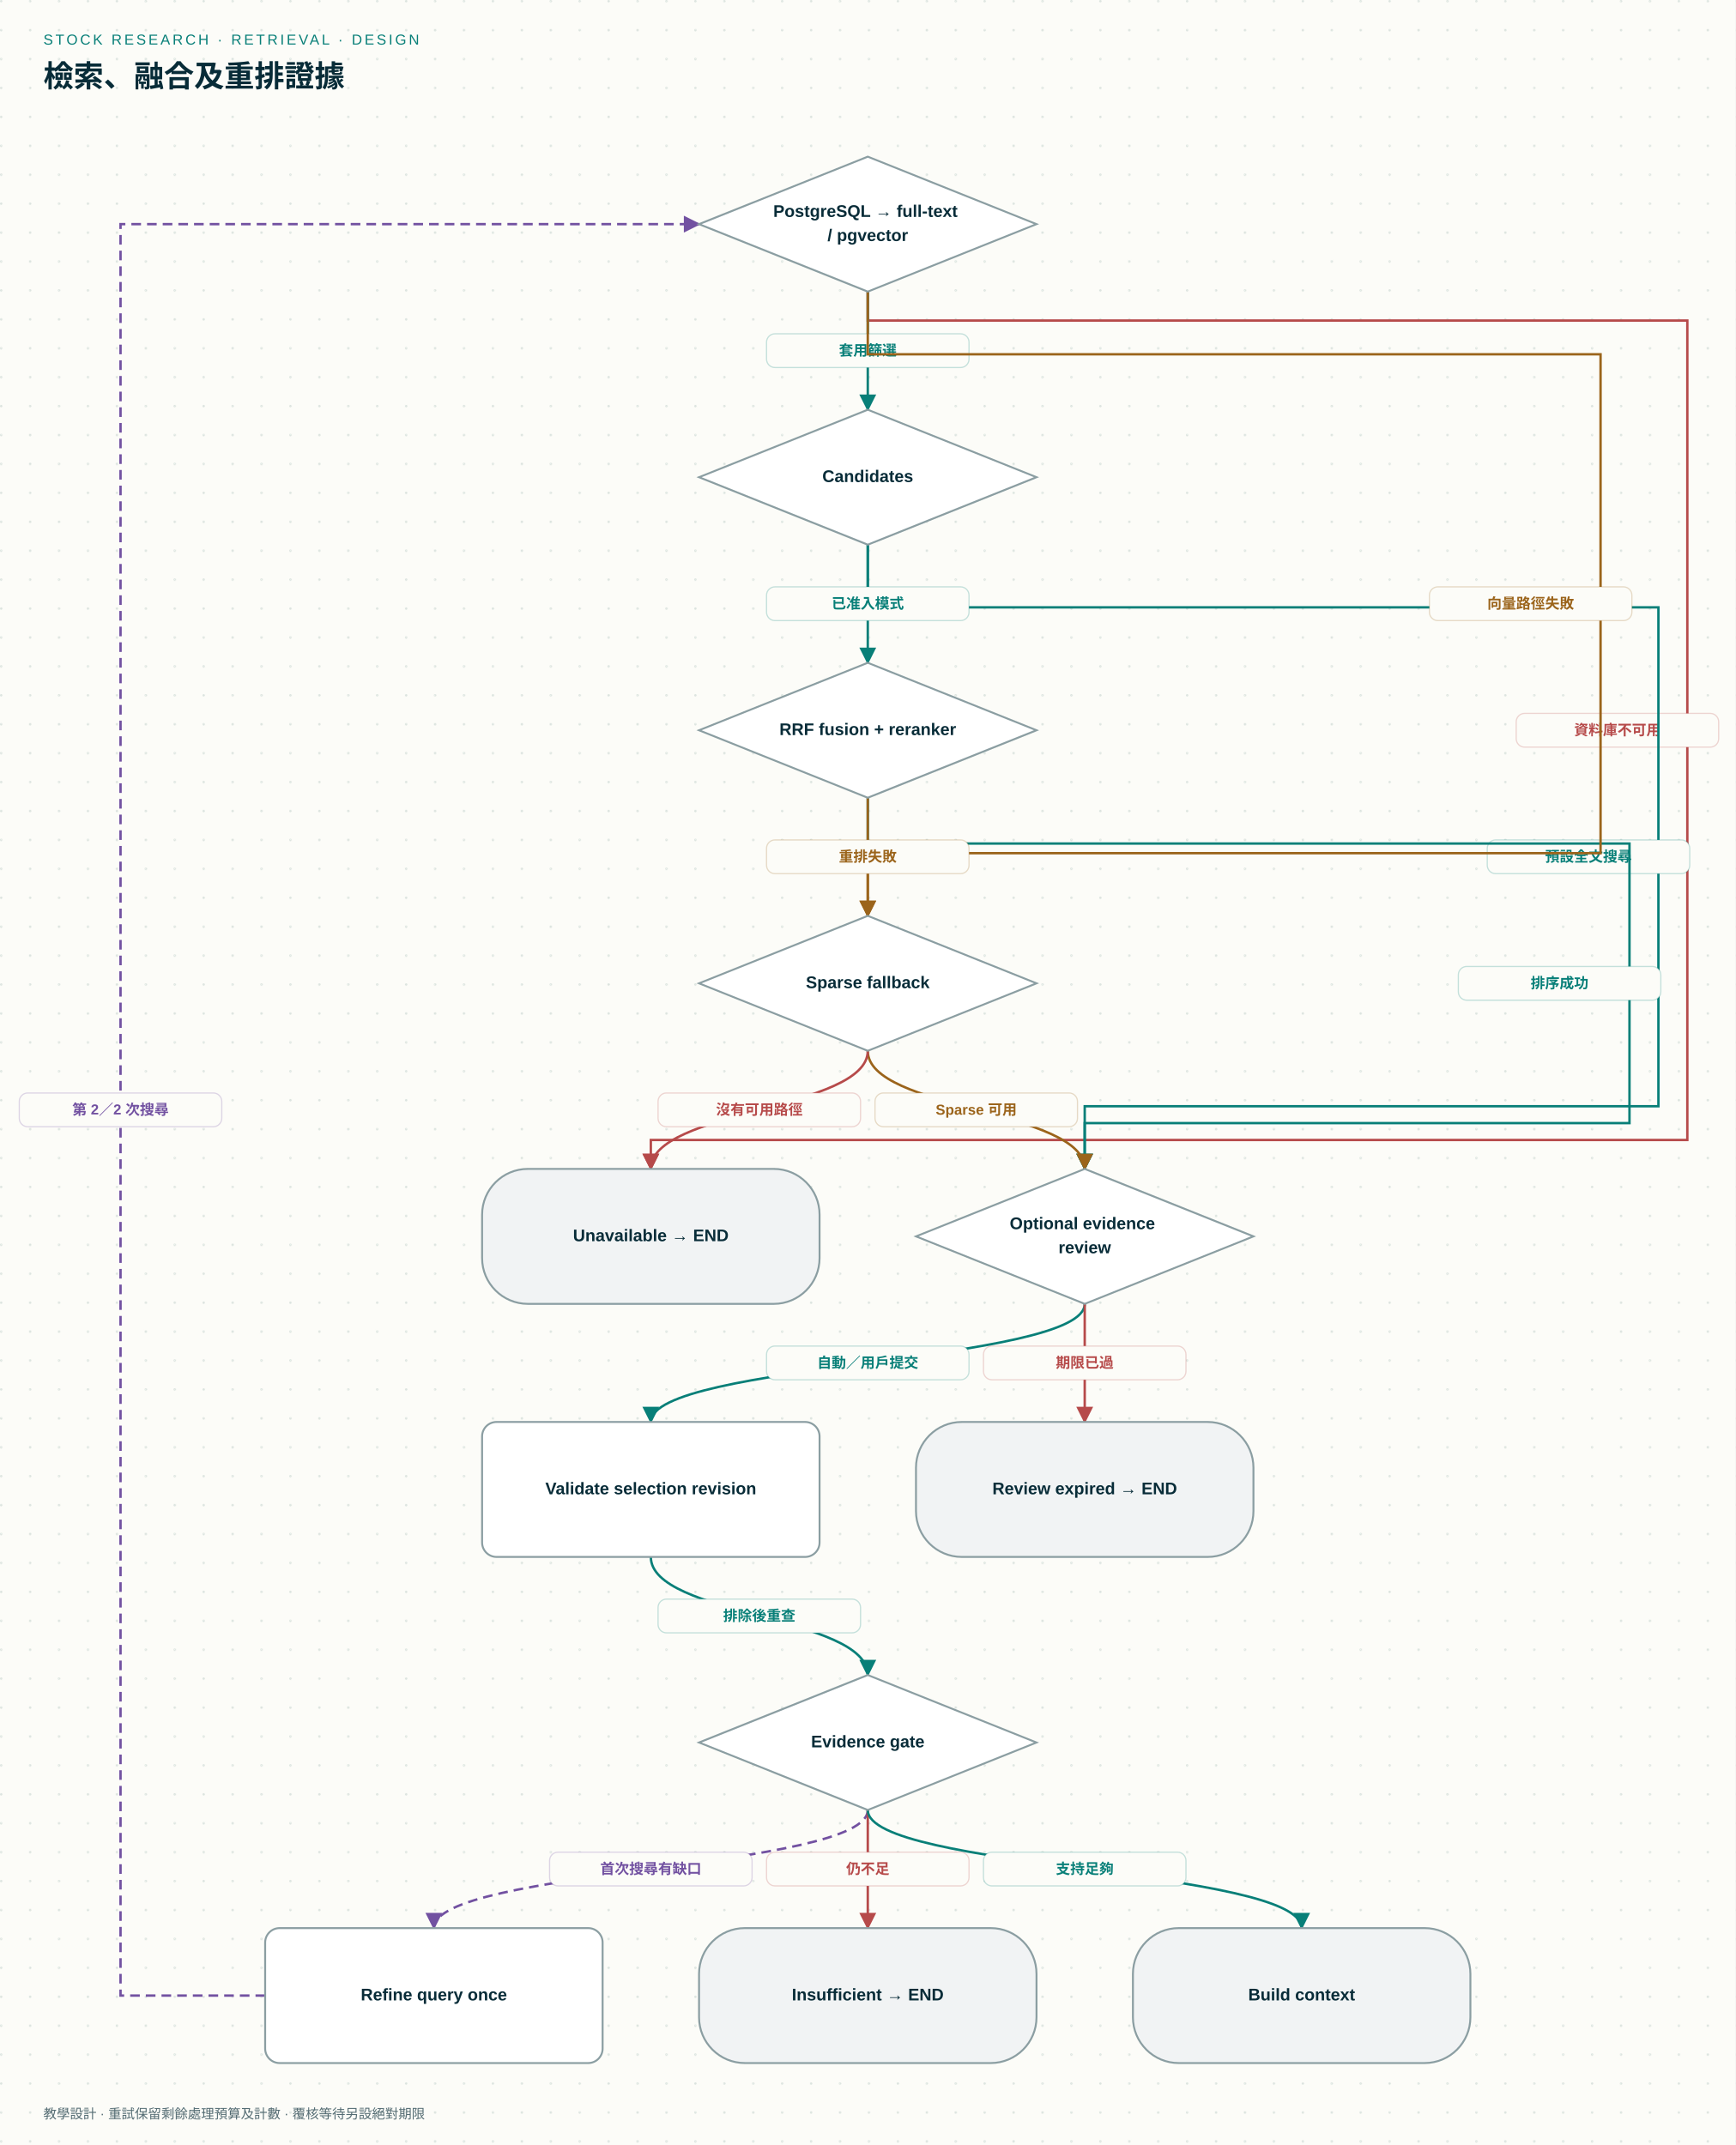
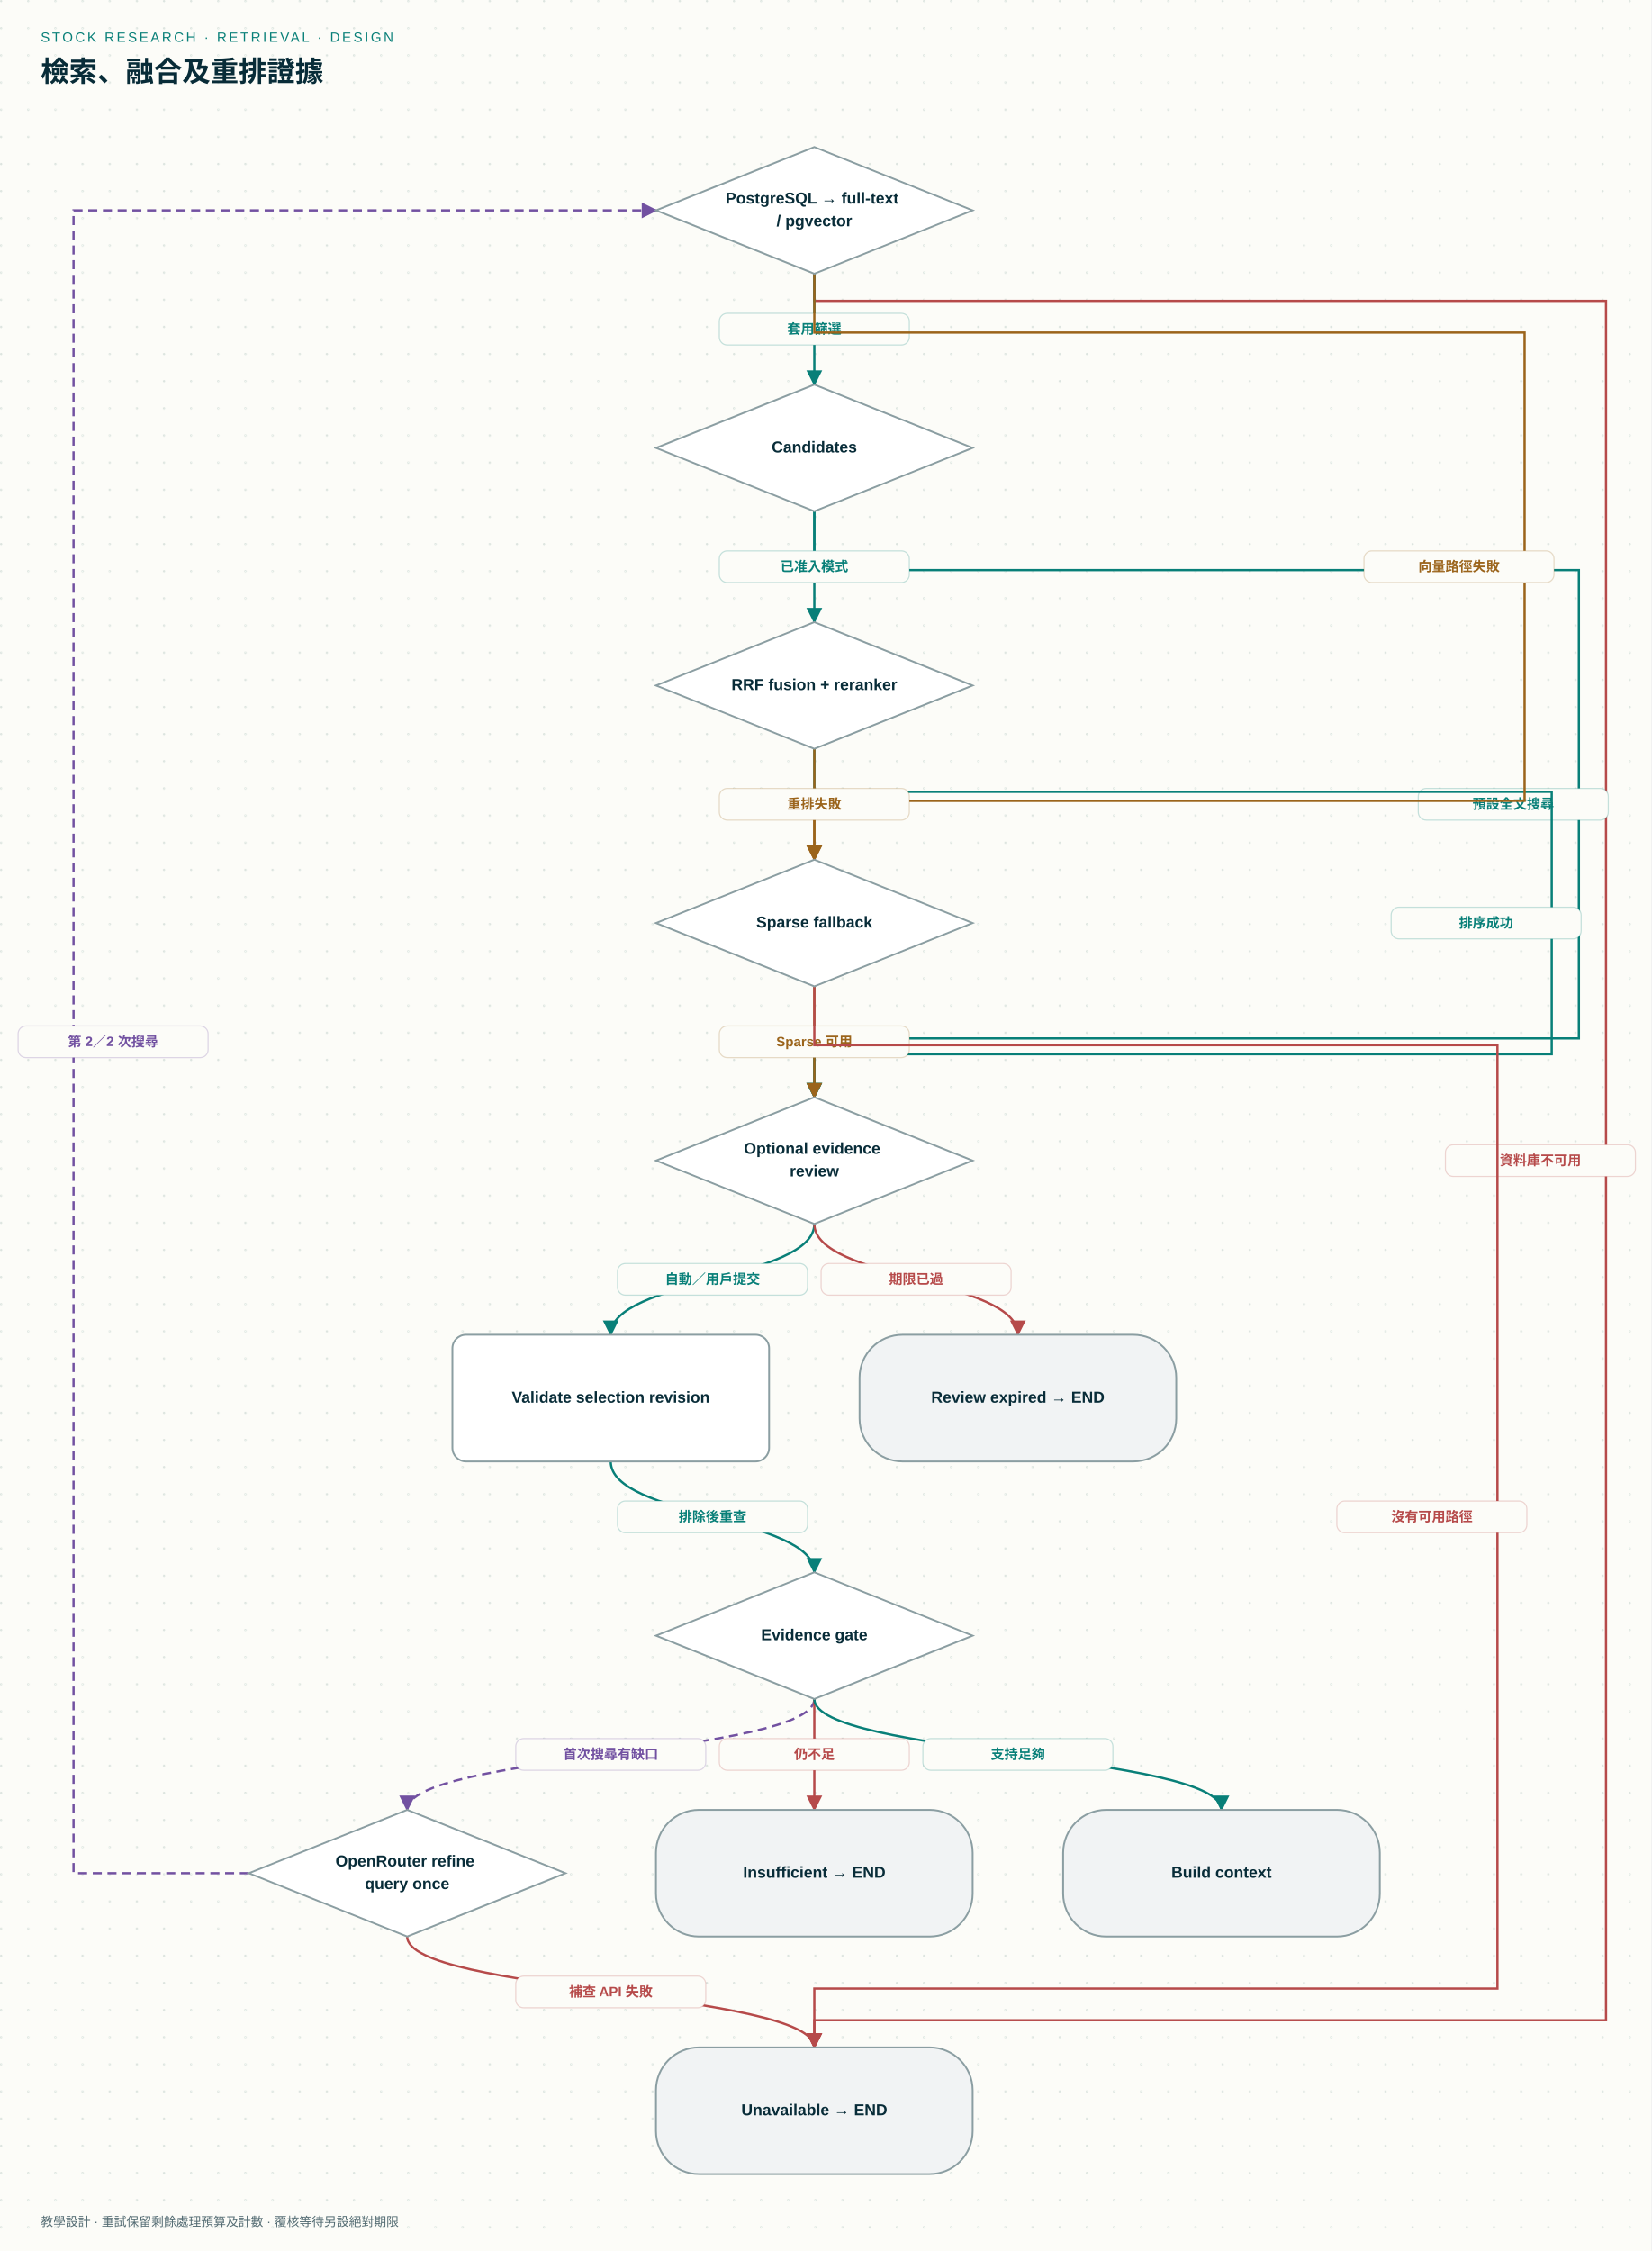
- <svg xmlns="http://www.w3.org/2000/svg" viewBox="0 0 1440 1780" width="1440" height="1780" role="img" aria-label="檢索、融合及重排證據" style="font-family:Arial, &quot;Noto Sans TC&quot;, sans-serif;display:block;max-width:100%;height:auto">
+ <svg xmlns="http://www.w3.org/2000/svg" viewBox="0 0 1460 1990" width="1460" height="1990" role="img" aria-label="檢索、融合及重排證據" style="font-family:Arial, &quot;Noto Sans TC&quot;, sans-serif;display:block;max-width:100%;height:auto">
  <defs>
    <pattern id="retrieval-zh-grid" width="24" height="24" patternUnits="userSpaceOnUse">
      <circle cx="1" cy="1" r="1" fill="#dce4df" />
    </pattern>
    <marker id="retrieval-zh-flow" viewBox="0 0 10 10" refX="9" refY="5" markerWidth="7" markerHeight="7" orient="auto-start-reverse">
      <path d="M 0 0 L 10 5 L 0 10 z" fill="#087f78" />
    </marker>
    <marker id="retrieval-zh-retry" viewBox="0 0 10 10" refX="9" refY="5" markerWidth="7" markerHeight="7" orient="auto-start-reverse">
      <path d="M 0 0 L 10 5 L 0 10 z" fill="#7251a1" />
    </marker>
    <marker id="retrieval-zh-fallback" viewBox="0 0 10 10" refX="9" refY="5" markerWidth="7" markerHeight="7" orient="auto-start-reverse">
      <path d="M 0 0 L 10 5 L 0 10 z" fill="#9b641b" />
    </marker>
    <marker id="retrieval-zh-stop" viewBox="0 0 10 10" refX="9" refY="5" markerWidth="7" markerHeight="7" orient="auto-start-reverse">
      <path d="M 0 0 L 10 5 L 0 10 z" fill="#b64a4a" />
    </marker>
  </defs>
-   <rect width="1440" height="1780" fill="#fcfcf8" />
-   <rect width="1440" height="1780" fill="url(#retrieval-zh-grid)" />
+   <rect width="1460" height="1990" fill="#fcfcf8" />
+   <rect width="1460" height="1990" fill="url(#retrieval-zh-grid)" />
  <text x="36" y="37" fill="#087f78" font-size="12" letter-spacing="2">STOCK RESEARCH · RETRIEVAL · DESIGN</text>
  <text x="36" y="72" fill="#082c38" font-size="25" font-weight="700">檢索、融合及重排證據</text>
  <g opacity="1">
-     <path d="M 720 242 V 266 H 1400 V 946 H 540 V 970" fill="none" stroke="#b64a4a" stroke-width="2" marker-end="url(#retrieval-zh-stop)" />
-     <rect x="1258" y="592" width="168" height="28" rx="7" fill="#fcfcf8" stroke="#b64a4a" stroke-opacity=".23" />
-     <text x="1342" text-anchor="middle" fill="#b64a4a" font-size="12" font-weight="600">
-       <tspan x="1342" y="610">資料庫不可用</tspan>
+     <path d="M 720 242 V 266 H 1420 V 1786 H 720 V 1810" fill="none" stroke="#b64a4a" stroke-width="2" marker-end="url(#retrieval-zh-stop)" />
+     <rect x="1278" y="1012" width="168" height="28" rx="7" fill="#fcfcf8" stroke="#b64a4a" stroke-opacity=".23" />
+     <text x="1362" text-anchor="middle" fill="#b64a4a" font-size="12" font-weight="600">
+       <tspan x="1362" y="1030">資料庫不可用</tspan>
    </text>
  </g>
  <g opacity="1">
    <path d="M 720 242 C 720 291, 720 291, 720 340" fill="none" stroke="#087f78" stroke-width="2" marker-end="url(#retrieval-zh-flow)" />
    <rect x="636" y="277" width="168" height="28" rx="7" fill="#fcfcf8" stroke="#087f78" stroke-opacity=".23" />
    <text x="720" text-anchor="middle" fill="#087f78" font-size="12" font-weight="600">
      <tspan x="720" y="295">套用篩選</tspan>
    </text>
  </g>
  <g opacity="1">
-     <path d="M 720 452 V 504 H 1376 V 918 H 900 V 970" fill="none" stroke="#087f78" stroke-width="2" marker-end="url(#retrieval-zh-flow)" />
-     <rect x="1234" y="697" width="168" height="28" rx="7" fill="#fcfcf8" stroke="#087f78" stroke-opacity=".23" />
-     <text x="1318" text-anchor="middle" fill="#087f78" font-size="12" font-weight="600">
-       <tspan x="1318" y="715">預設全文搜尋</tspan>
+     <path d="M 720 452 V 504 H 1396 V 918 H 720 V 970" fill="none" stroke="#087f78" stroke-width="2" marker-end="url(#retrieval-zh-flow)" />
+     <rect x="1254" y="697" width="168" height="28" rx="7" fill="#fcfcf8" stroke="#087f78" stroke-opacity=".23" />
+     <text x="1338" text-anchor="middle" fill="#087f78" font-size="12" font-weight="600">
+       <tspan x="1338" y="715">預設全文搜尋</tspan>
    </text>
  </g>
  <g opacity="1">
    <path d="M 720 452 C 720 501, 720 501, 720 550" fill="none" stroke="#087f78" stroke-width="2" marker-end="url(#retrieval-zh-flow)" />
    <rect x="636" y="487" width="168" height="28" rx="7" fill="#fcfcf8" stroke="#087f78" stroke-opacity=".23" />
    <text x="720" text-anchor="middle" fill="#087f78" font-size="12" font-weight="600">
      <tspan x="720" y="505">已准入模式</tspan>
    </text>
  </g>
  <g opacity="1">
-     <path d="M 720 662 V 700 H 1352 V 932 H 900 V 970" fill="none" stroke="#087f78" stroke-width="2" marker-end="url(#retrieval-zh-flow)" />
-     <rect x="1210" y="802" width="168" height="28" rx="7" fill="#fcfcf8" stroke="#087f78" stroke-opacity=".23" />
-     <text x="1294" text-anchor="middle" fill="#087f78" font-size="12" font-weight="600">
-       <tspan x="1294" y="820">排序成功</tspan>
-     </text>
-   </g>
-   <g opacity="1">
-     <path d="M 720 242 V 294 H 1328 V 708 H 720 V 760" fill="none" stroke="#9b641b" stroke-width="2" marker-end="url(#retrieval-zh-fallback)" />
-     <rect x="1186" y="487" width="168" height="28" rx="7" fill="#fcfcf8" stroke="#9b641b" stroke-opacity=".23" />
-     <text x="1270" text-anchor="middle" fill="#9b641b" font-size="12" font-weight="600">
-       <tspan x="1270" y="505">向量路徑失敗</tspan>
+     <path d="M 720 662 V 700 H 1372 V 932 H 720 V 970" fill="none" stroke="#087f78" stroke-width="2" marker-end="url(#retrieval-zh-flow)" />
+     <rect x="1230" y="802" width="168" height="28" rx="7" fill="#fcfcf8" stroke="#087f78" stroke-opacity=".23" />
+     <text x="1314" text-anchor="middle" fill="#087f78" font-size="12" font-weight="600">
+       <tspan x="1314" y="820">排序成功</tspan>
+     </text>
+   </g>
+   <g opacity="1">
+     <path d="M 720 242 V 294 H 1348 V 708 H 720 V 760" fill="none" stroke="#9b641b" stroke-width="2" marker-end="url(#retrieval-zh-fallback)" />
+     <rect x="1206" y="487" width="168" height="28" rx="7" fill="#fcfcf8" stroke="#9b641b" stroke-opacity=".23" />
+     <text x="1290" text-anchor="middle" fill="#9b641b" font-size="12" font-weight="600">
+       <tspan x="1290" y="505">向量路徑失敗</tspan>
    </text>
  </g>
  <g opacity="1">
    <path d="M 720 662 C 720 711, 720 711, 720 760" fill="none" stroke="#9b641b" stroke-width="2" marker-end="url(#retrieval-zh-fallback)" />
    <rect x="636" y="697" width="168" height="28" rx="7" fill="#fcfcf8" stroke="#9b641b" stroke-opacity=".23" />
    <text x="720" text-anchor="middle" fill="#9b641b" font-size="12" font-weight="600">
      <tspan x="720" y="715">重排失敗</tspan>
    </text>
  </g>
  <g opacity="1">
-     <path d="M 720 872 C 720 921, 900 921, 900 970" fill="none" stroke="#9b641b" stroke-width="2" marker-end="url(#retrieval-zh-fallback)" />
-     <rect x="726" y="907" width="168" height="28" rx="7" fill="#fcfcf8" stroke="#9b641b" stroke-opacity=".23" />
-     <text x="810" text-anchor="middle" fill="#9b641b" font-size="12" font-weight="600">
-       <tspan x="810" y="925">Sparse 可用</tspan>
-     </text>
-   </g>
-   <g opacity="1">
-     <path d="M 900 1082 C 900 1131, 540 1131, 540 1180" fill="none" stroke="#087f78" stroke-width="2" marker-end="url(#retrieval-zh-flow)" />
-     <rect x="636" y="1117" width="168" height="28" rx="7" fill="#fcfcf8" stroke="#087f78" stroke-opacity=".23" />
-     <text x="720" text-anchor="middle" fill="#087f78" font-size="12" font-weight="600">
-       <tspan x="720" y="1135">自動／用戶提交</tspan>
-     </text>
-   </g>
-   <g opacity="1">
-     <path d="M 900 1082 C 900 1131, 900 1131, 900 1180" fill="none" stroke="#b64a4a" stroke-width="2" marker-end="url(#retrieval-zh-stop)" />
-     <rect x="816" y="1117" width="168" height="28" rx="7" fill="#fcfcf8" stroke="#b64a4a" stroke-opacity=".23" />
-     <text x="900" text-anchor="middle" fill="#b64a4a" font-size="12" font-weight="600">
-       <tspan x="900" y="1135">期限已過</tspan>
+     <path d="M 720 872 C 720 921, 720 921, 720 970" fill="none" stroke="#9b641b" stroke-width="2" marker-end="url(#retrieval-zh-fallback)" />
+     <rect x="636" y="907" width="168" height="28" rx="7" fill="#fcfcf8" stroke="#9b641b" stroke-opacity=".23" />
+     <text x="720" text-anchor="middle" fill="#9b641b" font-size="12" font-weight="600">
+       <tspan x="720" y="925">Sparse 可用</tspan>
+     </text>
+   </g>
+   <g opacity="1">
+     <path d="M 720 1082 C 720 1131, 540 1131, 540 1180" fill="none" stroke="#087f78" stroke-width="2" marker-end="url(#retrieval-zh-flow)" />
+     <rect x="546" y="1117" width="168" height="28" rx="7" fill="#fcfcf8" stroke="#087f78" stroke-opacity=".23" />
+     <text x="630" text-anchor="middle" fill="#087f78" font-size="12" font-weight="600">
+       <tspan x="630" y="1135">自動／用戶提交</tspan>
+     </text>
+   </g>
+   <g opacity="1">
+     <path d="M 720 1082 C 720 1131, 900 1131, 900 1180" fill="none" stroke="#b64a4a" stroke-width="2" marker-end="url(#retrieval-zh-stop)" />
+     <rect x="726" y="1117" width="168" height="28" rx="7" fill="#fcfcf8" stroke="#b64a4a" stroke-opacity=".23" />
+     <text x="810" text-anchor="middle" fill="#b64a4a" font-size="12" font-weight="600">
+       <tspan x="810" y="1135">期限已過</tspan>
    </text>
  </g>
  <g opacity="1">
    <path d="M 540 1292 C 540 1341, 720 1341, 720 1390" fill="none" stroke="#087f78" stroke-width="2" marker-end="url(#retrieval-zh-flow)" />
    <rect x="546" y="1327" width="168" height="28" rx="7" fill="#fcfcf8" stroke="#087f78" stroke-opacity=".23" />
    <text x="630" text-anchor="middle" fill="#087f78" font-size="12" font-weight="600">
      <tspan x="630" y="1345">排除後重查</tspan>
    </text>
  </g>
  <g opacity="1">
-     <path d="M 720 872 C 720 921, 540 921, 540 970" fill="none" stroke="#b64a4a" stroke-width="2" marker-end="url(#retrieval-zh-stop)" />
-     <rect x="546" y="907" width="168" height="28" rx="7" fill="#fcfcf8" stroke="#b64a4a" stroke-opacity=".23" />
-     <text x="630" text-anchor="middle" fill="#b64a4a" font-size="12" font-weight="600">
-       <tspan x="630" y="925">沒有可用路徑</tspan>
+     <path d="M 720 872 V 924 H 1324 V 1758 H 720 V 1810" fill="none" stroke="#b64a4a" stroke-width="2" marker-end="url(#retrieval-zh-stop)" />
+     <rect x="1182" y="1327" width="168" height="28" rx="7" fill="#fcfcf8" stroke="#b64a4a" stroke-opacity=".23" />
+     <text x="1266" text-anchor="middle" fill="#b64a4a" font-size="12" font-weight="600">
+       <tspan x="1266" y="1345">沒有可用路徑</tspan>
    </text>
  </g>
  <g opacity="1">
    <path d="M 720 1502 C 720 1551, 360 1551, 360 1600" fill="none" stroke="#7251a1" stroke-width="2" stroke-dasharray="8 5" marker-end="url(#retrieval-zh-retry)" />
    <rect x="456" y="1537" width="168" height="28" rx="7" fill="#fcfcf8" stroke="#7251a1" stroke-opacity=".23" />
    <text x="540" text-anchor="middle" fill="#7251a1" font-size="12" font-weight="600">
      <tspan x="540" y="1555">首次搜尋有缺口</tspan>
    </text>
  </g>
  <g opacity="1">
-     <path d="M 220 1656 H 100 V 186 H 580" fill="none" stroke="#7251a1" stroke-width="2" stroke-dasharray="8 5" marker-end="url(#retrieval-zh-retry)" />
+     <path d="M 360 1712 C 360 1761, 720 1761, 720 1810" fill="none" stroke="#b64a4a" stroke-width="2" marker-end="url(#retrieval-zh-stop)" />
+     <rect x="456" y="1747" width="168" height="28" rx="7" fill="#fcfcf8" stroke="#b64a4a" stroke-opacity=".23" />
+     <text x="540" text-anchor="middle" fill="#b64a4a" font-size="12" font-weight="600">
+       <tspan x="540" y="1765">補查 API 失敗</tspan>
+     </text>
+   </g>
+   <g opacity="1">
+     <path d="M 220 1656 H 65 V 186 H 580" fill="none" stroke="#7251a1" stroke-width="2" stroke-dasharray="8 5" marker-end="url(#retrieval-zh-retry)" />
    <rect x="16" y="907" width="168" height="28" rx="7" fill="#fcfcf8" stroke="#7251a1" stroke-opacity=".23" />
    <text x="100" text-anchor="middle" fill="#7251a1" font-size="12" font-weight="600">
      <tspan x="100" y="925">第 2／2 次搜尋</tspan>
    </text>
  </g>
  <g opacity="1">
    <path d="M 720 1502 C 720 1551, 720 1551, 720 1600" fill="none" stroke="#b64a4a" stroke-width="2" marker-end="url(#retrieval-zh-stop)" />
    <rect x="636" y="1537" width="168" height="28" rx="7" fill="#fcfcf8" stroke="#b64a4a" stroke-opacity=".23" />
    <text x="720" text-anchor="middle" fill="#b64a4a" font-size="12" font-weight="600">
      <tspan x="720" y="1555">仍不足</tspan>
    </text>
  </g>
  <g opacity="1">
    <path d="M 720 1502 C 720 1551, 1080 1551, 1080 1600" fill="none" stroke="#087f78" stroke-width="2" marker-end="url(#retrieval-zh-flow)" />
    <rect x="816" y="1537" width="168" height="28" rx="7" fill="#fcfcf8" stroke="#087f78" stroke-opacity=".23" />
    <text x="900" text-anchor="middle" fill="#087f78" font-size="12" font-weight="600">
      <tspan x="900" y="1555">支持足夠</tspan>
    </text>
  </g>
  <g data-node-id="PostgreSQL → full-text / pgvector" aria-label="PostgreSQL → full-text / pgvector">
    <polygon points="720,130 860,186 720,242 580,186" fill="#fff" stroke="#8b9ea2" stroke-width="1.6" />
    <text x="720" text-anchor="middle" fill="#082c38" font-size="14" font-weight="600" pointer-events="none">
      <tspan x="720" y="180">PostgreSQL → full-text</tspan>
      <tspan x="720" y="200">/ pgvector</tspan>
    </text>
  </g>
  <g data-node-id="Unavailable → END" aria-label="Unavailable → END">
-     <rect x="400" y="970" width="280" height="112" rx="38" fill="#f1f3f4" stroke="#8b9ea2" stroke-width="1.6" />
-     <text x="540" text-anchor="middle" fill="#082c38" font-size="14" font-weight="600" pointer-events="none">
-       <tspan x="540" y="1030">Unavailable → END</tspan>
-     </text>
-   </g>
-   <g data-node-id="Optional evidence review" aria-label="Optional evidence review">
-     <polygon points="900,970 1040,1026 900,1082 760,1026" fill="#fff" stroke="#8b9ea2" stroke-width="1.6" />
-     <text x="900" text-anchor="middle" fill="#082c38" font-size="14" font-weight="600" pointer-events="none">
-       <tspan x="900" y="1020">Optional evidence</tspan>
-       <tspan x="900" y="1040">review</tspan>
+     <rect x="580" y="1810" width="280" height="112" rx="38" fill="#f1f3f4" stroke="#8b9ea2" stroke-width="1.6" />
+     <text x="720" text-anchor="middle" fill="#082c38" font-size="14" font-weight="600" pointer-events="none">
+       <tspan x="720" y="1870">Unavailable → END</tspan>
    </text>
  </g>
  <g data-node-id="Candidates" aria-label="Candidates">
    <polygon points="720,340 860,396 720,452 580,396" fill="#fff" stroke="#8b9ea2" stroke-width="1.6" />
    <text x="720" text-anchor="middle" fill="#082c38" font-size="14" font-weight="600" pointer-events="none">
      <tspan x="720" y="400">Candidates</tspan>
+     </text>
+   </g>
+   <g data-node-id="Optional evidence review" aria-label="Optional evidence review">
+     <polygon points="720,970 860,1026 720,1082 580,1026" fill="#fff" stroke="#8b9ea2" stroke-width="1.6" />
+     <text x="720" text-anchor="middle" fill="#082c38" font-size="14" font-weight="600" pointer-events="none">
+       <tspan x="720" y="1020">Optional evidence</tspan>
+       <tspan x="720" y="1040">review</tspan>
    </text>
  </g>
  <g data-node-id="RRF fusion + reranker" aria-label="RRF fusion + reranker">
    <polygon points="720,550 860,606 720,662 580,606" fill="#fff" stroke="#8b9ea2" stroke-width="1.6" />
    <text x="720" text-anchor="middle" fill="#082c38" font-size="14" font-weight="600" pointer-events="none">
      <tspan x="720" y="610">RRF fusion + reranker</tspan>
    </text>
  </g>
  <g data-node-id="Sparse fallback" aria-label="Sparse fallback">
    <polygon points="720,760 860,816 720,872 580,816" fill="#fff" stroke="#8b9ea2" stroke-width="1.6" />
    <text x="720" text-anchor="middle" fill="#082c38" font-size="14" font-weight="600" pointer-events="none">
      <tspan x="720" y="820">Sparse fallback</tspan>
    </text>
  </g>
  <g data-node-id="Validate selection revision" aria-label="Validate selection revision">
    <rect x="400" y="1180" width="280" height="112" rx="12" fill="#fff" stroke="#8b9ea2" stroke-width="1.6" />
    <text x="540" text-anchor="middle" fill="#082c38" font-size="14" font-weight="600" pointer-events="none">
      <tspan x="540" y="1240">Validate selection revision</tspan>
    </text>
  </g>
  <g data-node-id="Review expired → END" aria-label="Review expired → END">
    <rect x="760" y="1180" width="280" height="112" rx="38" fill="#f1f3f4" stroke="#8b9ea2" stroke-width="1.6" />
    <text x="900" text-anchor="middle" fill="#082c38" font-size="14" font-weight="600" pointer-events="none">
      <tspan x="900" y="1240">Review expired → END</tspan>
    </text>
  </g>
  <g data-node-id="Evidence gate" aria-label="Evidence gate">
    <polygon points="720,1390 860,1446 720,1502 580,1446" fill="#fff" stroke="#8b9ea2" stroke-width="1.6" />
    <text x="720" text-anchor="middle" fill="#082c38" font-size="14" font-weight="600" pointer-events="none">
      <tspan x="720" y="1450">Evidence gate</tspan>
    </text>
  </g>
-   <g data-node-id="Refine query once" aria-label="Refine query once">
-     <rect x="220" y="1600" width="280" height="112" rx="12" fill="#fff" stroke="#8b9ea2" stroke-width="1.6" />
+   <g data-node-id="OpenRouter refine query once" aria-label="OpenRouter refine query once">
+     <polygon points="360,1600 500,1656 360,1712 220,1656" fill="#fff" stroke="#8b9ea2" stroke-width="1.6" />
    <text x="360" text-anchor="middle" fill="#082c38" font-size="14" font-weight="600" pointer-events="none">
-       <tspan x="360" y="1660">Refine query once</tspan>
+       <tspan x="360" y="1650">OpenRouter refine</tspan>
+       <tspan x="360" y="1670">query once</tspan>
    </text>
  </g>
  <g data-node-id="Insufficient → END" aria-label="Insufficient → END">
    <rect x="580" y="1600" width="280" height="112" rx="38" fill="#f1f3f4" stroke="#8b9ea2" stroke-width="1.6" />
    <text x="720" text-anchor="middle" fill="#082c38" font-size="14" font-weight="600" pointer-events="none">
      <tspan x="720" y="1660">Insufficient → END</tspan>
    </text>
  </g>
  <g data-node-id="Build context" aria-label="Build context">
    <rect x="940" y="1600" width="280" height="112" rx="38" fill="#f1f3f4" stroke="#8b9ea2" stroke-width="1.6" />
    <text x="1080" text-anchor="middle" fill="#082c38" font-size="14" font-weight="600" pointer-events="none">
      <tspan x="1080" y="1660">Build context</tspan>
    </text>
  </g>
-   <text x="36" y="1758" font-size="11" fill="#536b72">教學設計 · 重試保留剩餘處理預算及計數 · 覆核等待另設絕對期限</text>
+   <text x="36" y="1968" font-size="11" fill="#536b72">教學設計 · 重試保留剩餘處理預算及計數 · 覆核等待另設絕對期限</text>
</svg>
